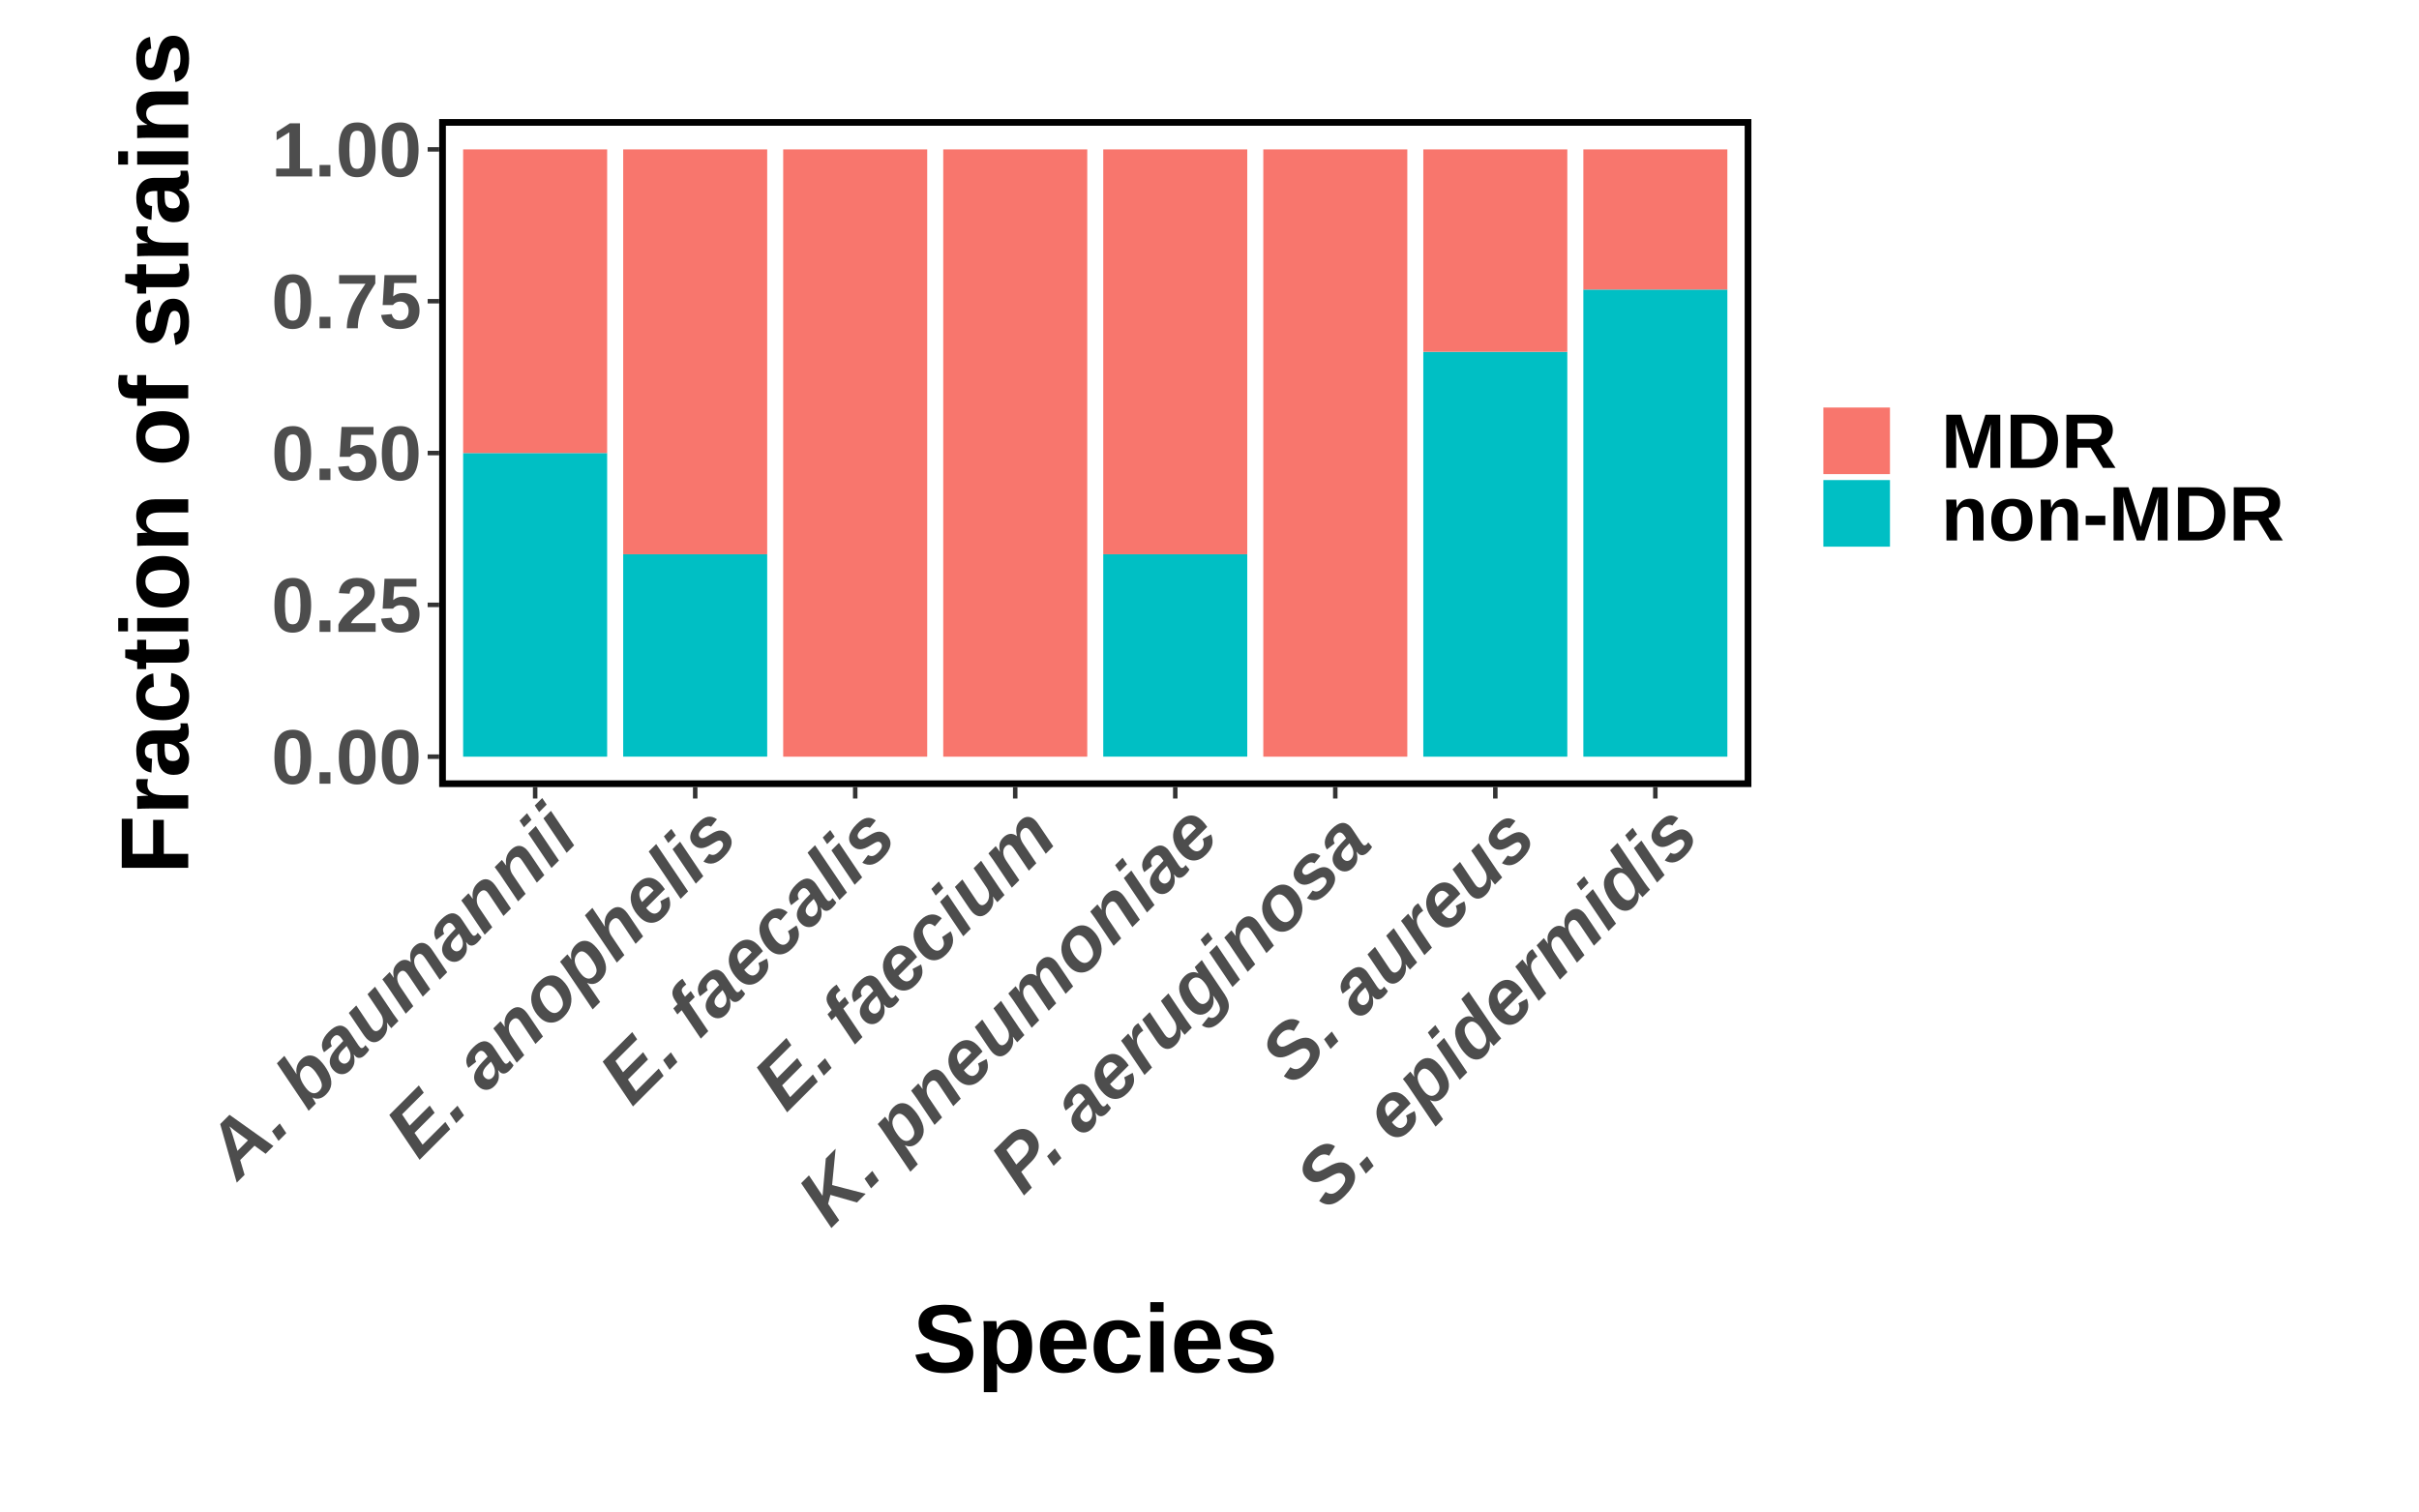
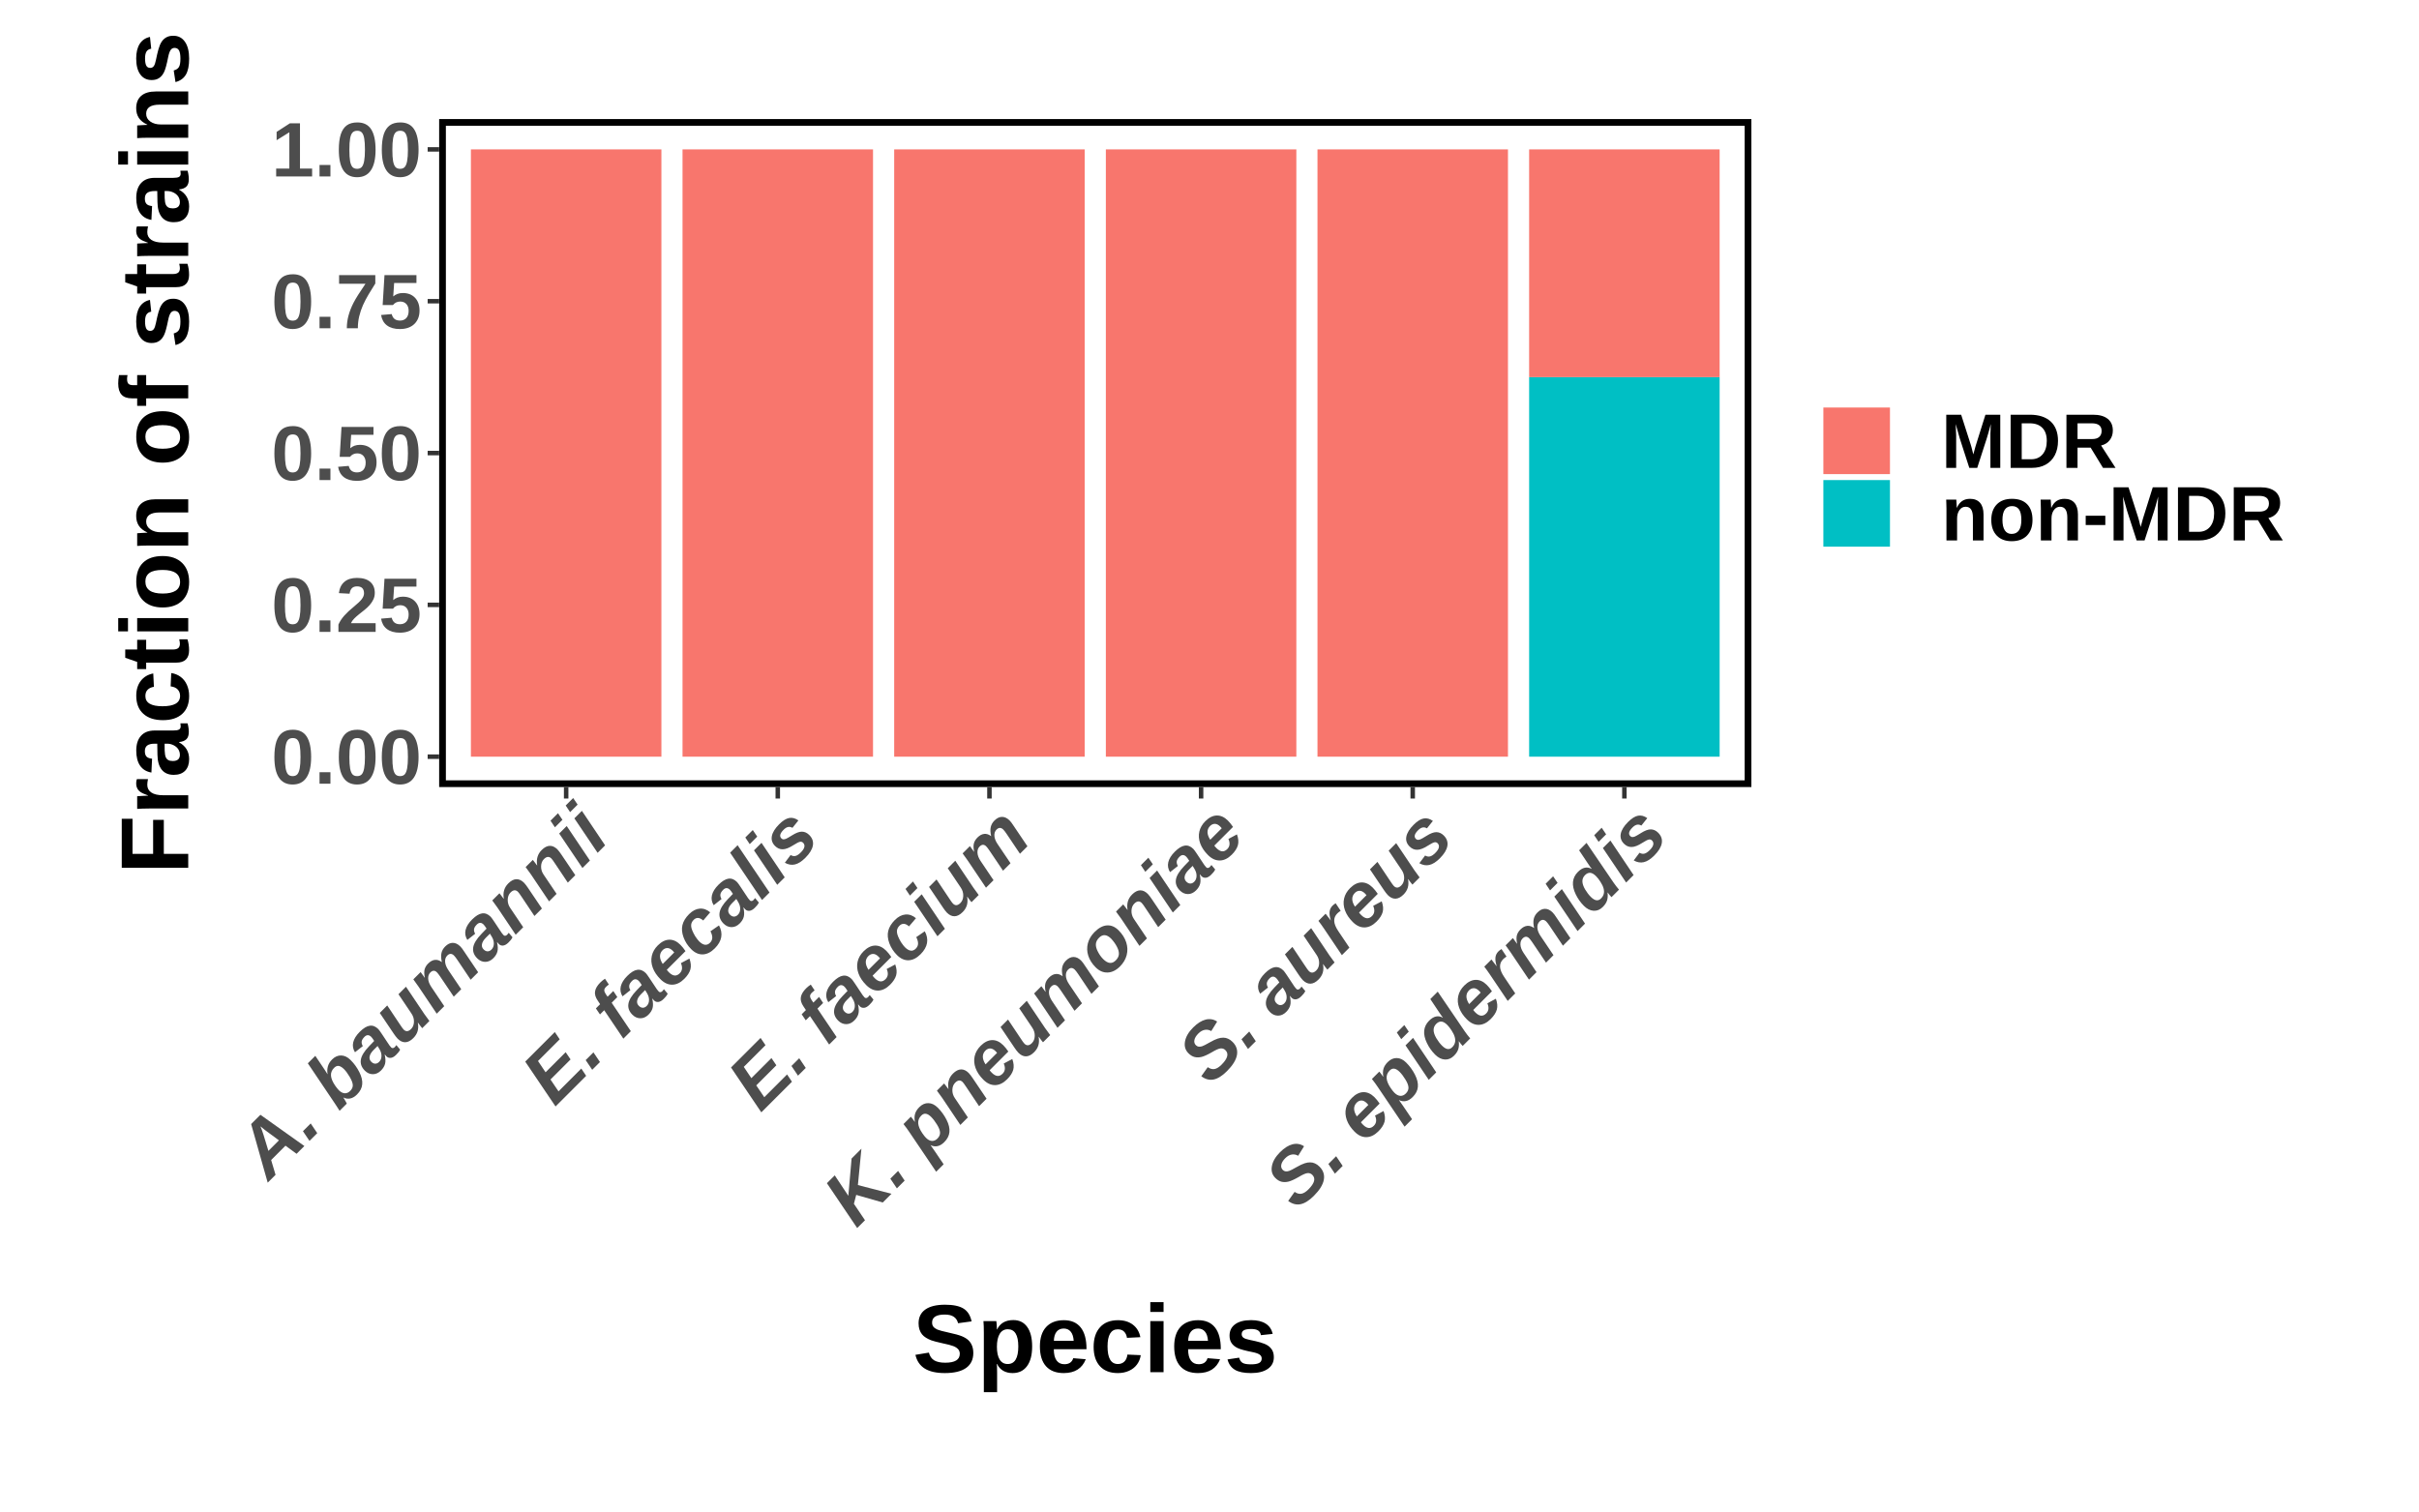
<svg xmlns="http://www.w3.org/2000/svg" viewBox="0 0 576.00 360.00">
  <defs>
    <style type="text/css">
    line, polyline, path, rect, circle {
      fill: none;
      stroke: #000000;
      stroke-linecap: round;
      stroke-linejoin: round;
      stroke-miterlimit: 10.00;
    }
  </style>
  </defs>
  <rect width="100%" height="100%" style="stroke: none; fill: #FFFFFF;" />
  <rect x="0.00" y="0.00" width="576.00" height="360.00" style="stroke-width: 1.07; stroke: #FFFFFF; fill: #FFFFFF;" />
  <defs>
    <clipPath id="cpMTA0LjU2OHw0MTcuMDI3fDE4Ny40NXwyOC4zNDY1">
      <rect x="104.57" y="28.35" width="312.46" height="159.10" />
    </clipPath>
  </defs>
  <rect x="104.57" y="28.35" width="312.46" height="159.10" style="stroke-width: 1.07; stroke: none; fill: #FFFFFF;" clip-path="url(#cpMTA0LjU2OHw0MTcuMDI3fDE4Ny40NXwyOC4zNDY1)" />
-   <rect x="110.28" y="107.90" width="34.29" height="72.32" style="stroke-width: 1.07; stroke: none; stroke-linecap: square; stroke-linejoin: miter; fill: #00BFC4;" clip-path="url(#cpMTA0LjU2OHw0MTcuMDI3fDE4Ny40NXwyOC4zNDY1)" />
-   <rect x="110.28" y="35.58" width="34.29" height="72.32" style="stroke-width: 1.07; stroke: none; stroke-linecap: square; stroke-linejoin: miter; fill: #F8766D;" clip-path="url(#cpMTA0LjU2OHw0MTcuMDI3fDE4Ny40NXwyOC4zNDY1)" />
-   <rect x="148.39" y="132.00" width="34.29" height="48.21" style="stroke-width: 1.07; stroke: none; stroke-linecap: square; stroke-linejoin: miter; fill: #00BFC4;" clip-path="url(#cpMTA0LjU2OHw0MTcuMDI3fDE4Ny40NXwyOC4zNDY1)" />
-   <rect x="148.39" y="35.58" width="34.29" height="96.43" style="stroke-width: 1.07; stroke: none; stroke-linecap: square; stroke-linejoin: miter; fill: #F8766D;" clip-path="url(#cpMTA0LjU2OHw0MTcuMDI3fDE4Ny40NXwyOC4zNDY1)" />
-   <rect x="186.49" y="180.22" width="34.29" height="0.00" style="stroke-width: 1.07; stroke: none; stroke-linecap: square; stroke-linejoin: miter; fill: #00BFC4;" clip-path="url(#cpMTA0LjU2OHw0MTcuMDI3fDE4Ny40NXwyOC4zNDY1)" />
-   <rect x="186.49" y="35.58" width="34.29" height="144.64" style="stroke-width: 1.07; stroke: none; stroke-linecap: square; stroke-linejoin: miter; fill: #F8766D;" clip-path="url(#cpMTA0LjU2OHw0MTcuMDI3fDE4Ny40NXwyOC4zNDY1)" />
-   <rect x="224.60" y="180.22" width="34.29" height="0.00" style="stroke-width: 1.07; stroke: none; stroke-linecap: square; stroke-linejoin: miter; fill: #00BFC4;" clip-path="url(#cpMTA0LjU2OHw0MTcuMDI3fDE4Ny40NXwyOC4zNDY1)" />
-   <rect x="224.60" y="35.58" width="34.29" height="144.64" style="stroke-width: 1.07; stroke: none; stroke-linecap: square; stroke-linejoin: miter; fill: #F8766D;" clip-path="url(#cpMTA0LjU2OHw0MTcuMDI3fDE4Ny40NXwyOC4zNDY1)" />
-   <rect x="262.70" y="132.00" width="34.29" height="48.21" style="stroke-width: 1.07; stroke: none; stroke-linecap: square; stroke-linejoin: miter; fill: #00BFC4;" clip-path="url(#cpMTA0LjU2OHw0MTcuMDI3fDE4Ny40NXwyOC4zNDY1)" />
-   <rect x="262.70" y="35.58" width="34.29" height="96.43" style="stroke-width: 1.07; stroke: none; stroke-linecap: square; stroke-linejoin: miter; fill: #F8766D;" clip-path="url(#cpMTA0LjU2OHw0MTcuMDI3fDE4Ny40NXwyOC4zNDY1)" />
-   <rect x="300.81" y="180.22" width="34.29" height="0.00" style="stroke-width: 1.07; stroke: none; stroke-linecap: square; stroke-linejoin: miter; fill: #00BFC4;" clip-path="url(#cpMTA0LjU2OHw0MTcuMDI3fDE4Ny40NXwyOC4zNDY1)" />
-   <rect x="300.81" y="35.58" width="34.29" height="144.64" style="stroke-width: 1.07; stroke: none; stroke-linecap: square; stroke-linejoin: miter; fill: #F8766D;" clip-path="url(#cpMTA0LjU2OHw0MTcuMDI3fDE4Ny40NXwyOC4zNDY1)" />
-   <rect x="338.91" y="83.79" width="34.29" height="96.43" style="stroke-width: 1.07; stroke: none; stroke-linecap: square; stroke-linejoin: miter; fill: #00BFC4;" clip-path="url(#cpMTA0LjU2OHw0MTcuMDI3fDE4Ny40NXwyOC4zNDY1)" />
-   <rect x="338.91" y="35.58" width="34.29" height="48.21" style="stroke-width: 1.07; stroke: none; stroke-linecap: square; stroke-linejoin: miter; fill: #F8766D;" clip-path="url(#cpMTA0LjU2OHw0MTcuMDI3fDE4Ny40NXwyOC4zNDY1)" />
-   <rect x="377.02" y="68.96" width="34.29" height="111.26" style="stroke-width: 1.07; stroke: none; stroke-linecap: square; stroke-linejoin: miter; fill: #00BFC4;" clip-path="url(#cpMTA0LjU2OHw0MTcuMDI3fDE4Ny40NXwyOC4zNDY1)" />
-   <rect x="377.02" y="35.58" width="34.29" height="33.38" style="stroke-width: 1.07; stroke: none; stroke-linecap: square; stroke-linejoin: miter; fill: #F8766D;" clip-path="url(#cpMTA0LjU2OHw0MTcuMDI3fDE4Ny40NXwyOC4zNDY1)" />
+   <rect x="112.13" y="180.22" width="45.36" height="0.00" style="stroke-width: 1.07; stroke: none; stroke-linecap: square; stroke-linejoin: miter; fill: #00BFC4;" clip-path="url(#cpMTA0LjU2OHw0MTcuMDI3fDE4Ny40NXwyOC4zNDY1)" />
+   <rect x="112.13" y="35.58" width="45.36" height="144.64" style="stroke-width: 1.07; stroke: none; stroke-linecap: square; stroke-linejoin: miter; fill: #F8766D;" clip-path="url(#cpMTA0LjU2OHw0MTcuMDI3fDE4Ny40NXwyOC4zNDY1)" />
+   <rect x="162.52" y="180.22" width="45.36" height="0.00" style="stroke-width: 1.07; stroke: none; stroke-linecap: square; stroke-linejoin: miter; fill: #00BFC4;" clip-path="url(#cpMTA0LjU2OHw0MTcuMDI3fDE4Ny40NXwyOC4zNDY1)" />
+   <rect x="162.52" y="35.58" width="45.36" height="144.64" style="stroke-width: 1.07; stroke: none; stroke-linecap: square; stroke-linejoin: miter; fill: #F8766D;" clip-path="url(#cpMTA0LjU2OHw0MTcuMDI3fDE4Ny40NXwyOC4zNDY1)" />
+   <rect x="212.92" y="180.22" width="45.36" height="0.00" style="stroke-width: 1.07; stroke: none; stroke-linecap: square; stroke-linejoin: miter; fill: #00BFC4;" clip-path="url(#cpMTA0LjU2OHw0MTcuMDI3fDE4Ny40NXwyOC4zNDY1)" />
+   <rect x="212.92" y="35.58" width="45.36" height="144.64" style="stroke-width: 1.07; stroke: none; stroke-linecap: square; stroke-linejoin: miter; fill: #F8766D;" clip-path="url(#cpMTA0LjU2OHw0MTcuMDI3fDE4Ny40NXwyOC4zNDY1)" />
+   <rect x="263.32" y="180.22" width="45.36" height="0.00" style="stroke-width: 1.07; stroke: none; stroke-linecap: square; stroke-linejoin: miter; fill: #00BFC4;" clip-path="url(#cpMTA0LjU2OHw0MTcuMDI3fDE4Ny40NXwyOC4zNDY1)" />
+   <rect x="263.32" y="35.58" width="45.36" height="144.64" style="stroke-width: 1.07; stroke: none; stroke-linecap: square; stroke-linejoin: miter; fill: #F8766D;" clip-path="url(#cpMTA0LjU2OHw0MTcuMDI3fDE4Ny40NXwyOC4zNDY1)" />
+   <rect x="313.71" y="180.22" width="45.36" height="0.00" style="stroke-width: 1.07; stroke: none; stroke-linecap: square; stroke-linejoin: miter; fill: #00BFC4;" clip-path="url(#cpMTA0LjU2OHw0MTcuMDI3fDE4Ny40NXwyOC4zNDY1)" />
+   <rect x="313.71" y="35.58" width="45.36" height="144.64" style="stroke-width: 1.07; stroke: none; stroke-linecap: square; stroke-linejoin: miter; fill: #F8766D;" clip-path="url(#cpMTA0LjU2OHw0MTcuMDI3fDE4Ny40NXwyOC4zNDY1)" />
+   <rect x="364.11" y="89.82" width="45.36" height="90.40" style="stroke-width: 1.07; stroke: none; stroke-linecap: square; stroke-linejoin: miter; fill: #00BFC4;" clip-path="url(#cpMTA0LjU2OHw0MTcuMDI3fDE4Ny40NXwyOC4zNDY1)" />
+   <rect x="364.11" y="35.58" width="45.36" height="54.24" style="stroke-width: 1.07; stroke: none; stroke-linecap: square; stroke-linejoin: miter; fill: #F8766D;" clip-path="url(#cpMTA0LjU2OHw0MTcuMDI3fDE4Ny40NXwyOC4zNDY1)" />
  <rect x="104.57" y="28.35" width="312.46" height="159.10" style="stroke-width: 3.20;" clip-path="url(#cpMTA0LjU2OHw0MTcuMDI3fDE4Ny40NXwyOC4zNDY1)" />
  <defs>
    <clipPath id="cpMHw1NzZ8MzYwfDA=">
      <rect x="0.00" y="0.00" width="576.00" height="360.00" />
    </clipPath>
  </defs>
  <g clip-path="url(#cpMHw1NzZ8MzYwfDA=)">
    <text x="64.60" y="186.66" style="font-size: 18.40px; font-weight: bold; fill: #4D4D4D; font-family: Arial;" textLength="35.03px" lengthAdjust="spacingAndGlyphs">0.00</text>
  </g>
  <g clip-path="url(#cpMHw1NzZ8MzYwfDA=)">
    <text x="64.60" y="150.50" style="font-size: 18.40px; font-weight: bold; fill: #4D4D4D; font-family: Arial;" textLength="35.03px" lengthAdjust="spacingAndGlyphs">0.25</text>
  </g>
  <g clip-path="url(#cpMHw1NzZ8MzYwfDA=)">
    <text x="64.60" y="114.34" style="font-size: 18.40px; font-weight: bold; fill: #4D4D4D; font-family: Arial;" textLength="35.03px" lengthAdjust="spacingAndGlyphs">0.50</text>
  </g>
  <g clip-path="url(#cpMHw1NzZ8MzYwfDA=)">
    <text x="64.60" y="78.18" style="font-size: 18.40px; font-weight: bold; fill: #4D4D4D; font-family: Arial;" textLength="35.03px" lengthAdjust="spacingAndGlyphs">0.75</text>
  </g>
  <g clip-path="url(#cpMHw1NzZ8MzYwfDA=)">
    <text x="64.60" y="42.02" style="font-size: 18.40px; font-weight: bold; fill: #4D4D4D; font-family: Arial;" textLength="35.03px" lengthAdjust="spacingAndGlyphs">1.00</text>
  </g>
  <polyline points="101.83,180.22 104.57,180.22 " style="stroke-width: 1.07; stroke: #333333; stroke-linecap: butt;" clip-path="url(#cpMHw1NzZ8MzYwfDA=)" />
  <polyline points="101.83,144.06 104.57,144.06 " style="stroke-width: 1.07; stroke: #333333; stroke-linecap: butt;" clip-path="url(#cpMHw1NzZ8MzYwfDA=)" />
  <polyline points="101.83,107.90 104.57,107.90 " style="stroke-width: 1.07; stroke: #333333; stroke-linecap: butt;" clip-path="url(#cpMHw1NzZ8MzYwfDA=)" />
  <polyline points="101.83,71.74 104.57,71.74 " style="stroke-width: 1.07; stroke: #333333; stroke-linecap: butt;" clip-path="url(#cpMHw1NzZ8MzYwfDA=)" />
  <polyline points="101.83,35.58 104.57,35.58 " style="stroke-width: 1.07; stroke: #333333; stroke-linecap: butt;" clip-path="url(#cpMHw1NzZ8MzYwfDA=)" />
-   <polyline points="127.43,190.19 127.43,187.45 " style="stroke-width: 1.07; stroke: #333333; stroke-linecap: butt;" clip-path="url(#cpMHw1NzZ8MzYwfDA=)" />
-   <polyline points="165.54,190.19 165.54,187.45 " style="stroke-width: 1.07; stroke: #333333; stroke-linecap: butt;" clip-path="url(#cpMHw1NzZ8MzYwfDA=)" />
-   <polyline points="203.64,190.19 203.64,187.45 " style="stroke-width: 1.07; stroke: #333333; stroke-linecap: butt;" clip-path="url(#cpMHw1NzZ8MzYwfDA=)" />
-   <polyline points="241.74,190.19 241.74,187.45 " style="stroke-width: 1.07; stroke: #333333; stroke-linecap: butt;" clip-path="url(#cpMHw1NzZ8MzYwfDA=)" />
-   <polyline points="279.85,190.19 279.85,187.45 " style="stroke-width: 1.07; stroke: #333333; stroke-linecap: butt;" clip-path="url(#cpMHw1NzZ8MzYwfDA=)" />
-   <polyline points="317.95,190.19 317.95,187.45 " style="stroke-width: 1.07; stroke: #333333; stroke-linecap: butt;" clip-path="url(#cpMHw1NzZ8MzYwfDA=)" />
-   <polyline points="356.06,190.19 356.06,187.45 " style="stroke-width: 1.07; stroke: #333333; stroke-linecap: butt;" clip-path="url(#cpMHw1NzZ8MzYwfDA=)" />
-   <polyline points="394.16,190.19 394.16,187.45 " style="stroke-width: 1.07; stroke: #333333; stroke-linecap: butt;" clip-path="url(#cpMHw1NzZ8MzYwfDA=)" />
+   <polyline points="134.81,190.19 134.81,187.45 " style="stroke-width: 1.07; stroke: #333333; stroke-linecap: butt;" clip-path="url(#cpMHw1NzZ8MzYwfDA=)" />
+   <polyline points="185.20,190.19 185.20,187.45 " style="stroke-width: 1.07; stroke: #333333; stroke-linecap: butt;" clip-path="url(#cpMHw1NzZ8MzYwfDA=)" />
+   <polyline points="235.60,190.19 235.60,187.45 " style="stroke-width: 1.07; stroke: #333333; stroke-linecap: butt;" clip-path="url(#cpMHw1NzZ8MzYwfDA=)" />
+   <polyline points="286.00,190.19 286.00,187.45 " style="stroke-width: 1.07; stroke: #333333; stroke-linecap: butt;" clip-path="url(#cpMHw1NzZ8MzYwfDA=)" />
+   <polyline points="336.39,190.19 336.39,187.45 " style="stroke-width: 1.07; stroke: #333333; stroke-linecap: butt;" clip-path="url(#cpMHw1NzZ8MzYwfDA=)" />
+   <polyline points="386.79,190.19 386.79,187.45 " style="stroke-width: 1.07; stroke: #333333; stroke-linecap: butt;" clip-path="url(#cpMHw1NzZ8MzYwfDA=)" />
  <g clip-path="url(#cpMHw1NzZ8MzYwfDA=)">
-     <text transform="translate(56.64,281.41) rotate(-45)" style="font-size: 18.40px; font-weight: bold; font-style: italic; fill: #4D4D4D; font-family: Arial;" textLength="113.01px" lengthAdjust="spacingAndGlyphs">A. baumannii</text>
+     <text transform="translate(64.01,281.41) rotate(-45)" style="font-size: 18.40px; font-weight: bold; font-style: italic; fill: #4D4D4D; font-family: Arial;" textLength="113.01px" lengthAdjust="spacingAndGlyphs">A. baumannii</text>
  </g>
  <g clip-path="url(#cpMHw1NzZ8MzYwfDA=)">
-     <text transform="translate(99.68,276.47) rotate(-45)" style="font-size: 18.40px; font-weight: bold; font-style: italic; fill: #4D4D4D; font-family: Arial;" textLength="106.02px" lengthAdjust="spacingAndGlyphs">E. anophelis</text>
+     <text transform="translate(132.05,263.76) rotate(-45)" style="font-size: 18.40px; font-weight: bold; font-style: italic; fill: #4D4D4D; font-family: Arial;" textLength="88.06px" lengthAdjust="spacingAndGlyphs">E. faecalis</text>
  </g>
  <g clip-path="url(#cpMHw1NzZ8MzYwfDA=)">
-     <text transform="translate(150.49,263.76) rotate(-45)" style="font-size: 18.40px; font-weight: bold; font-style: italic; fill: #4D4D4D; font-family: Arial;" textLength="88.06px" lengthAdjust="spacingAndGlyphs">E. faecalis</text>
+     <text transform="translate(181.05,265.16) rotate(-45)" style="font-size: 18.40px; font-weight: bold; font-style: italic; fill: #4D4D4D; font-family: Arial;" textLength="90.04px" lengthAdjust="spacingAndGlyphs">E. faecium</text>
  </g>
  <g clip-path="url(#cpMHw1NzZ8MzYwfDA=)">
-     <text transform="translate(187.20,265.16) rotate(-45)" style="font-size: 18.40px; font-weight: bold; font-style: italic; fill: #4D4D4D; font-family: Arial;" textLength="90.04px" lengthAdjust="spacingAndGlyphs">E. faecium</text>
+     <text transform="translate(203.88,292.72) rotate(-45)" style="font-size: 18.40px; font-weight: bold; font-style: italic; fill: #4D4D4D; font-family: Arial;" textLength="129.01px" lengthAdjust="spacingAndGlyphs">K. pneumoniae</text>
  </g>
  <g clip-path="url(#cpMHw1NzZ8MzYwfDA=)">
-     <text transform="translate(197.74,292.72) rotate(-45)" style="font-size: 18.40px; font-weight: bold; font-style: italic; fill: #4D4D4D; font-family: Arial;" textLength="129.01px" lengthAdjust="spacingAndGlyphs">K. pneumoniae</text>
+     <text transform="translate(288.21,258.80) rotate(-45)" style="font-size: 18.40px; font-weight: bold; font-style: italic; fill: #4D4D4D; font-family: Arial;" textLength="81.04px" lengthAdjust="spacingAndGlyphs">S. aureus</text>
  </g>
  <g clip-path="url(#cpMHw1NzZ8MzYwfDA=)">
-     <text transform="translate(243.60,284.96) rotate(-45)" style="font-size: 18.40px; font-weight: bold; font-style: italic; fill: #4D4D4D; font-family: Arial;" textLength="118.04px" lengthAdjust="spacingAndGlyphs">P. aeruginosa</text>
-   </g>
-   <g clip-path="url(#cpMHw1NzZ8MzYwfDA=)">
-     <text transform="translate(307.87,258.80) rotate(-45)" style="font-size: 18.40px; font-weight: bold; font-style: italic; fill: #4D4D4D; font-family: Arial;" textLength="81.04px" lengthAdjust="spacingAndGlyphs">S. aureus</text>
-   </g>
-   <g clip-path="url(#cpMHw1NzZ8MzYwfDA=)">
-     <text transform="translate(316.28,288.50) rotate(-45)" style="font-size: 18.40px; font-weight: bold; font-style: italic; fill: #4D4D4D; font-family: Arial;" textLength="123.04px" lengthAdjust="spacingAndGlyphs">S. epidermidis</text>
+     <text transform="translate(308.90,288.50) rotate(-45)" style="font-size: 18.40px; font-weight: bold; font-style: italic; fill: #4D4D4D; font-family: Arial;" textLength="123.04px" lengthAdjust="spacingAndGlyphs">S. epidermidis</text>
  </g>
  <g clip-path="url(#cpMHw1NzZ8MzYwfDA=)">
    <text x="217.32" y="326.81" style="font-size: 23.00px; font-weight: bold; font-family: Arial;" textLength="86.95px" lengthAdjust="spacingAndGlyphs">Species</text>
  </g>
  <g clip-path="url(#cpMHw1NzZ8MzYwfDA=)">
    <text transform="translate(44.82,208.22) rotate(-90)" style="font-size: 23.00px; font-weight: bold; font-family: Arial;" textLength="200.64px" lengthAdjust="spacingAndGlyphs">Fraction of strains</text>
  </g>
  <rect x="427.99" y="79.41" width="119.67" height="56.98" style="stroke-width: 1.07; stroke: none; fill: #FFFFFF;" clip-path="url(#cpMHw1NzZ8MzYwfDA=)" />
  <rect x="433.47" y="96.35" width="17.28" height="17.28" style="stroke-width: 1.07; stroke: none; fill: #FFFFFF;" clip-path="url(#cpMHw1NzZ8MzYwfDA=)" />
  <rect x="434.17" y="97.06" width="15.86" height="15.86" style="stroke-width: 1.07; stroke: none; stroke-linecap: square; stroke-linejoin: miter; fill: #F8766D;" clip-path="url(#cpMHw1NzZ8MzYwfDA=)" />
  <rect x="433.47" y="113.63" width="17.28" height="17.28" style="stroke-width: 1.07; stroke: none; fill: #FFFFFF;" clip-path="url(#cpMHw1NzZ8MzYwfDA=)" />
  <rect x="434.17" y="114.34" width="15.86" height="15.86" style="stroke-width: 1.07; stroke: none; stroke-linecap: square; stroke-linejoin: miter; fill: #00BFC4;" clip-path="url(#cpMHw1NzZ8MzYwfDA=)" />
  <g clip-path="url(#cpMHw1NzZ8MzYwfDA=)">
    <text x="462.20" y="111.43" style="font-size: 18.40px; font-weight: bold; font-family: Arial;" textLength="40.99px" lengthAdjust="spacingAndGlyphs">MDR</text>
  </g>
  <g clip-path="url(#cpMHw1NzZ8MzYwfDA=)">
    <text x="462.20" y="128.71" style="font-size: 18.40px; font-weight: bold; font-family: Arial;" textLength="79.97px" lengthAdjust="spacingAndGlyphs">non-MDR</text>
  </g>
</svg>
